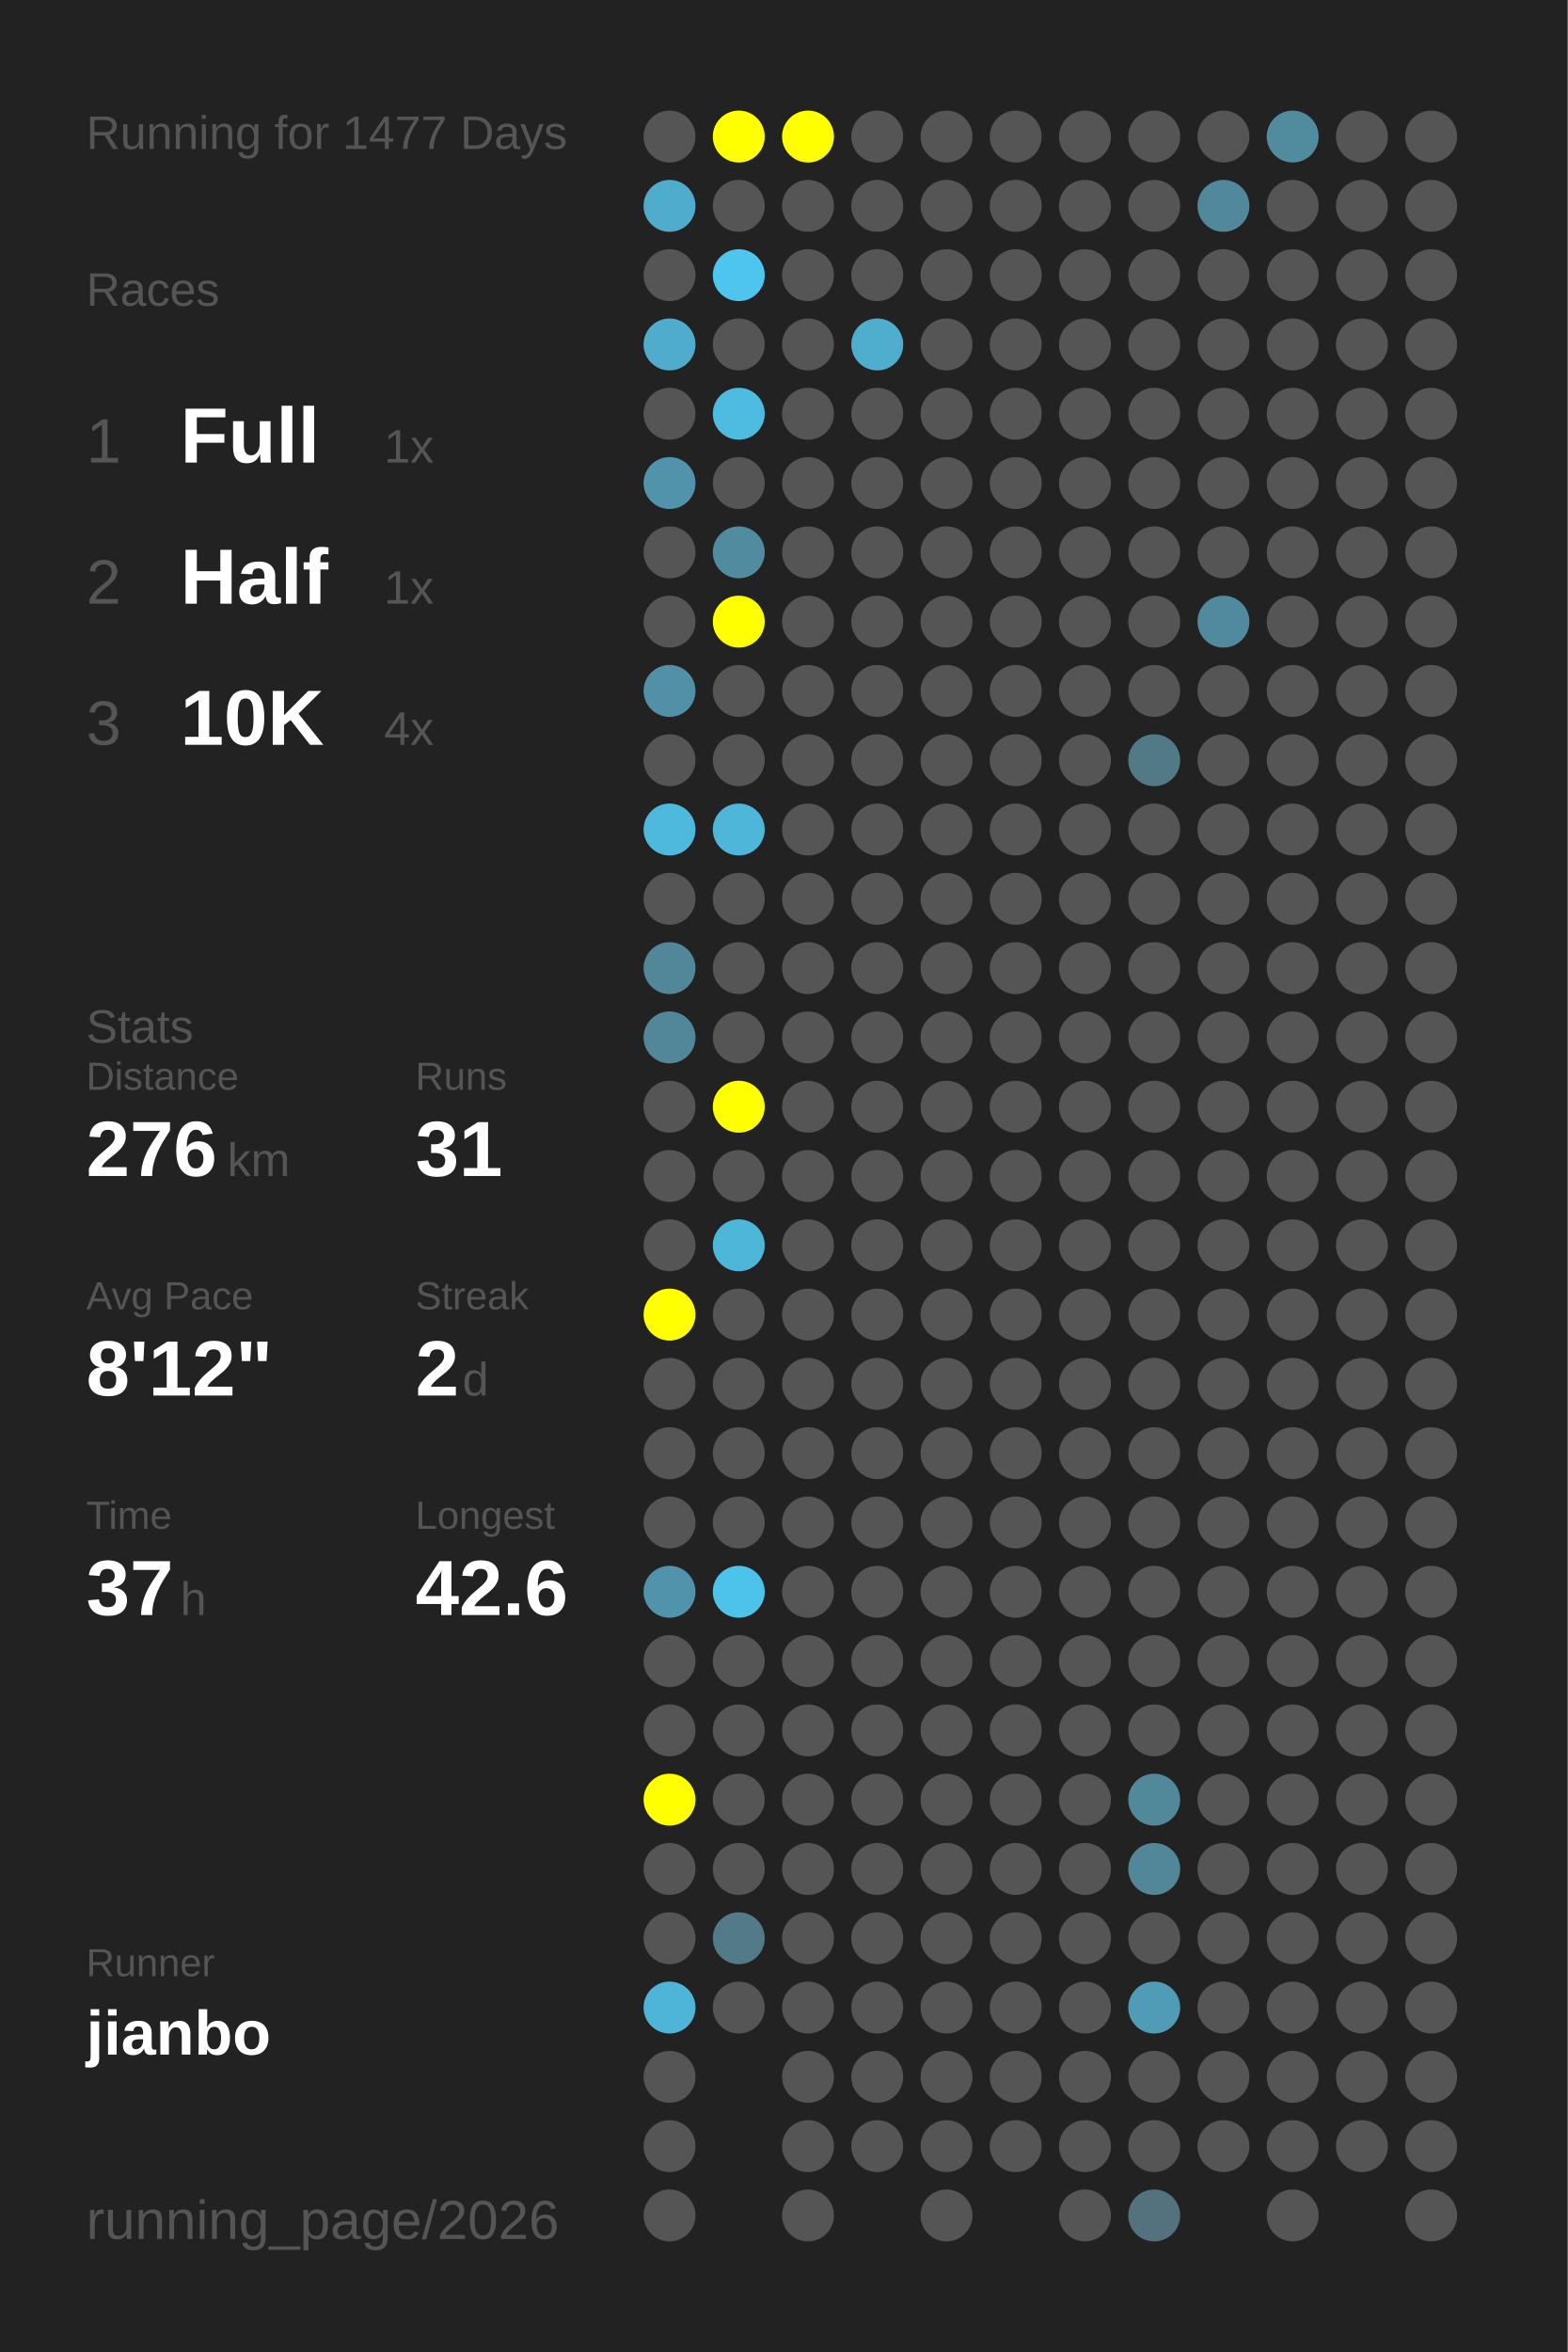
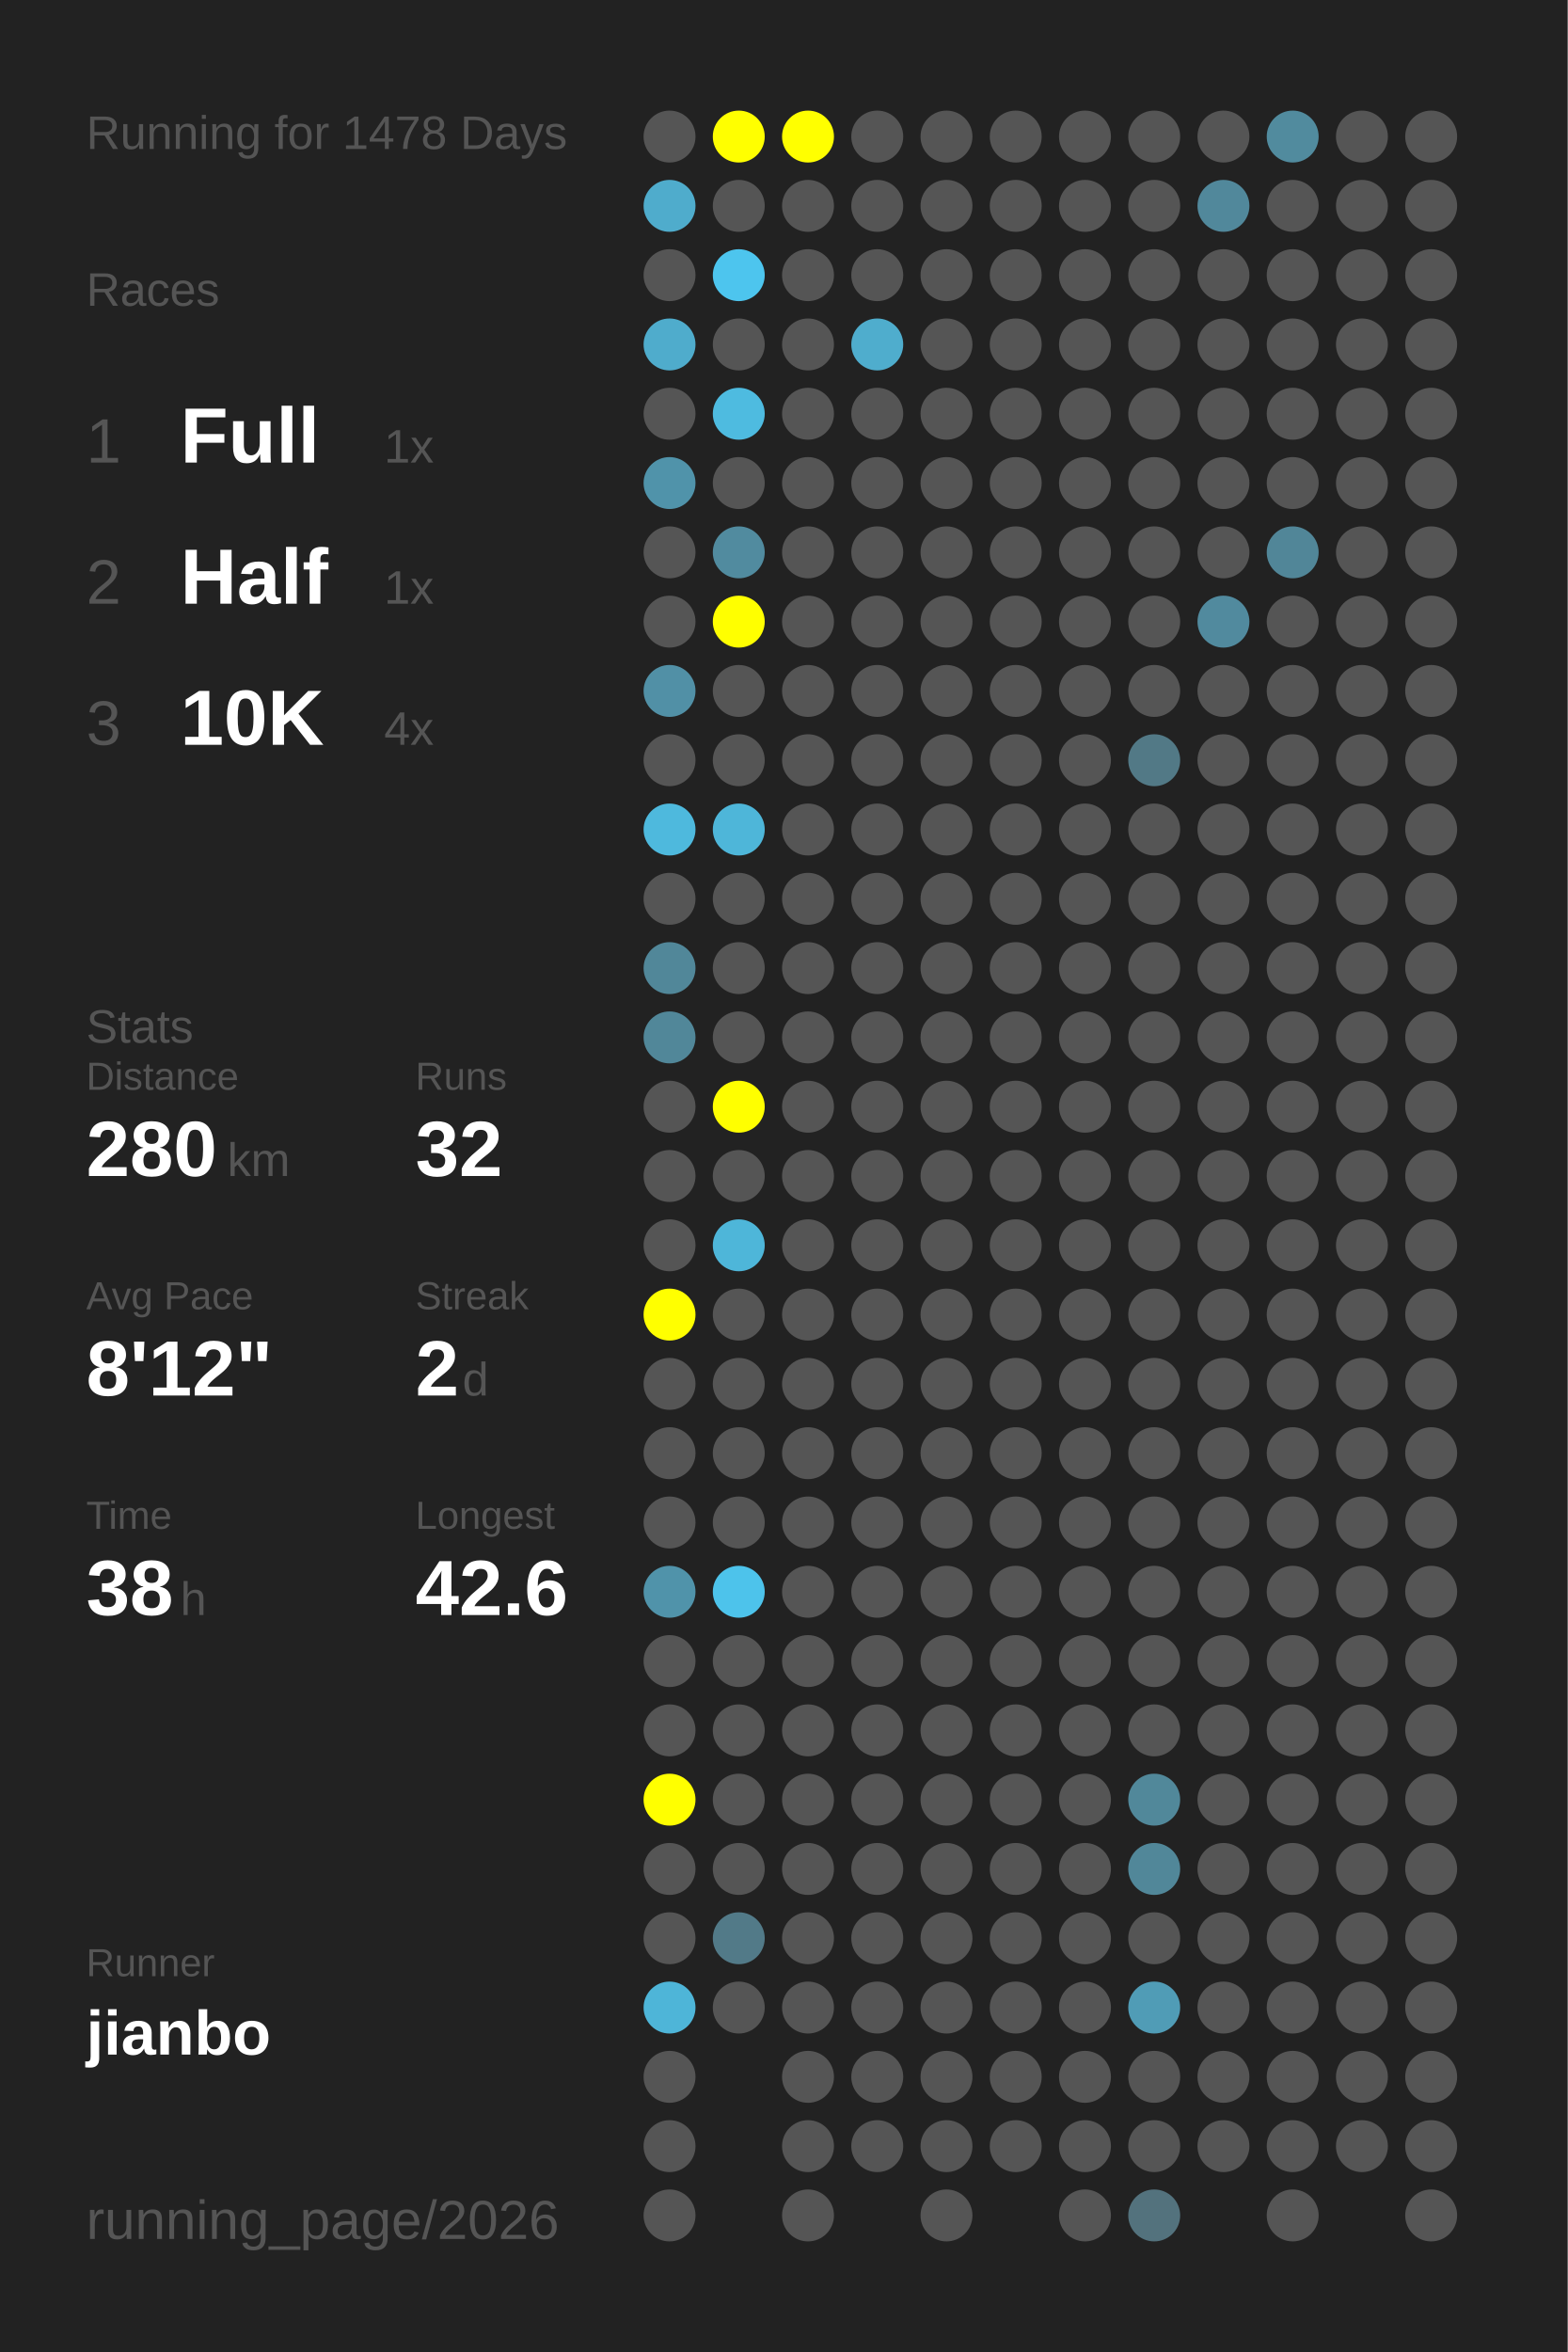
<svg xmlns="http://www.w3.org/2000/svg" baseProfile="full" height="300mm" version="1.1" viewBox="0,0,200,300" width="200mm">
  <defs />
  <rect fill="#222222" height="300" width="200" x="0" y="0" />
-   <text fill="#555555" style="font-size:6px; font-family:Arial;" x="11" y="19">Running for 1477 Days</text>
+   <text fill="#555555" style="font-size:6px; font-family:Arial;" x="11" y="19">Running for 1478 Days</text>
  <text fill="#555555" style="font-size:6px; font-family:Arial;" x="11" y="39">Races</text>
  <text fill="#555555" style="font-size:8px; font-family:Arial;" x="11" y="59">1</text>
  <text fill="#FFFFFF" style="font-size:10px; font-family:Arial; font-weight:bold;" x="23" y="59">Full</text>
  <text fill="#555555" style="font-size:6px; font-family:Arial;" x="49" y="59">1x</text>
  <text fill="#555555" style="font-size:8px; font-family:Arial;" x="11" y="77">2</text>
  <text fill="#FFFFFF" style="font-size:10px; font-family:Arial; font-weight:bold;" x="23" y="77">Half</text>
  <text fill="#555555" style="font-size:6px; font-family:Arial;" x="49" y="77">1x</text>
  <text fill="#555555" style="font-size:8px; font-family:Arial;" x="11" y="95">3</text>
  <text fill="#FFFFFF" style="font-size:10px; font-family:Arial; font-weight:bold;" x="23" y="95">10K</text>
  <text fill="#555555" style="font-size:6px; font-family:Arial;" x="49" y="95">4x</text>
  <text fill="#555555" style="font-size:6px; font-family:Arial;" x="11" y="133">Stats</text>
  <text fill="#555555" style="font-size:5px; font-family:Arial;" x="11" y="139">Distance</text>
-   <text fill="#FFFFFF" style="font-size:10px; font-family:Arial; font-weight:bold;" x="11" y="150">276</text>
+   <text fill="#FFFFFF" style="font-size:10px; font-family:Arial; font-weight:bold;" x="11" y="150">280</text>
  <text fill="#555555" style="font-size:6px; font-family:Arial;" x="29" y="150">km</text>
  <text fill="#555555" style="font-size:5px; font-family:Arial;" x="53" y="139">Runs</text>
-   <text fill="#FFFFFF" style="font-size:10px; font-family:Arial; font-weight:bold;" x="53" y="150">31</text>
+   <text fill="#FFFFFF" style="font-size:10px; font-family:Arial; font-weight:bold;" x="53" y="150">32</text>
  <text fill="#555555" style="font-size:5px; font-family:Arial;" x="11" y="167">Avg Pace</text>
  <text fill="#FFFFFF" style="font-size:10px; font-family:Arial; font-weight:bold;" x="11" y="178">8'12"</text>
  <text fill="#555555" style="font-size:5px; font-family:Arial;" x="53" y="167">Streak</text>
  <text fill="#FFFFFF" style="font-size:10px; font-family:Arial; font-weight:bold;" x="53" y="178">2</text>
  <text fill="#555555" style="font-size:6px; font-family:Arial;" x="59" y="178">d</text>
  <text fill="#555555" style="font-size:5px; font-family:Arial;" x="11" y="195">Time</text>
-   <text fill="#FFFFFF" style="font-size:10px; font-family:Arial; font-weight:bold;" x="11" y="206">37</text>
+   <text fill="#FFFFFF" style="font-size:10px; font-family:Arial; font-weight:bold;" x="11" y="206">38</text>
  <text fill="#555555" style="font-size:6px; font-family:Arial;" x="23" y="206">h</text>
  <text fill="#555555" style="font-size:5px; font-family:Arial;" x="53" y="195">Longest</text>
  <text fill="#FFFFFF" style="font-size:10px; font-family:Arial; font-weight:bold;" x="53" y="206">42.6</text>
  <text fill="#555555" style="font-size:5px; font-family:Arial;" x="11" y="252.065">Runner</text>
  <text fill="#FFFFFF" style="font-size:8px; font-family:Arial; font-weight:bold;" x="11" y="262.065">jianbo</text>
  <text fill="#555555" style="font-size:7px; font-family:Arial;" x="11" y="285.581">running_page/2026</text>
  <circle cx="85.417" cy="17.419" fill="#555555" r="3.312" />
  <circle cx="85.417" cy="26.258" fill="#4faccc" r="3.312" />
  <circle cx="85.417" cy="35.097" fill="#555555" r="3.312" />
  <circle cx="85.417" cy="43.935" fill="#4faccc" r="3.312" />
  <circle cx="85.417" cy="52.774" fill="#555555" r="3.312" />
  <circle cx="85.417" cy="61.613" fill="#5093aa" r="3.312" />
  <circle cx="85.417" cy="70.452" fill="#555555" r="3.312" />
  <circle cx="85.417" cy="79.29" fill="#555555" r="3.312" />
  <circle cx="85.417" cy="88.129" fill="#5190a6" r="3.312" />
  <circle cx="85.417" cy="96.968" fill="#555555" r="3.312" />
  <circle cx="85.417" cy="105.806" fill="#4eb9dd" r="3.312" />
  <circle cx="85.417" cy="114.645" fill="#555555" r="3.312" />
  <circle cx="85.417" cy="123.484" fill="#518799" r="3.312" />
  <circle cx="85.417" cy="132.323" fill="#518799" r="3.312" />
  <circle cx="85.417" cy="141.161" fill="#555555" r="3.312" />
  <circle cx="85.417" cy="150" fill="#555555" r="3.312" />
  <circle cx="85.417" cy="158.839" fill="#555555" r="3.312" />
  <circle cx="85.417" cy="167.677" fill="#FFFF00" r="3.312" />
  <circle cx="85.417" cy="176.516" fill="#555555" r="3.312" />
  <circle cx="85.417" cy="185.355" fill="#555555" r="3.312" />
  <circle cx="85.417" cy="194.194" fill="#555555" r="3.312" />
  <circle cx="85.417" cy="203.032" fill="#5093aa" r="3.312" />
  <circle cx="85.417" cy="211.871" fill="#555555" r="3.312" />
  <circle cx="85.417" cy="220.71" fill="#555555" r="3.312" />
  <circle cx="85.417" cy="229.548" fill="#FFFF00" r="3.312" />
  <circle cx="85.417" cy="238.387" fill="#555555" r="3.312" />
  <circle cx="85.417" cy="247.226" fill="#555555" r="3.312" />
  <circle cx="85.417" cy="256.065" fill="#4eb5d8" r="3.312" />
  <circle cx="85.417" cy="264.903" fill="#555555" r="3.312" />
  <circle cx="85.417" cy="273.742" fill="#555555" r="3.312" />
  <circle cx="85.417" cy="282.581" fill="#555555" r="3.312" />
  <circle cx="94.25" cy="17.419" fill="#FFFF00" r="3.312" />
  <circle cx="94.25" cy="26.258" fill="#555555" r="3.312" />
  <circle cx="94.25" cy="35.097" fill="#4dc5ee" r="3.312" />
  <circle cx="94.25" cy="43.935" fill="#555555" r="3.312" />
  <circle cx="94.25" cy="52.774" fill="#4ebbe0" r="3.312" />
  <circle cx="94.25" cy="61.613" fill="#555555" r="3.312" />
  <circle cx="94.25" cy="70.452" fill="#518b9f" r="3.312" />
  <circle cx="94.25" cy="79.29" fill="#FFFF00" r="3.312" />
  <circle cx="94.25" cy="88.129" fill="#555555" r="3.312" />
  <circle cx="94.25" cy="96.968" fill="#555555" r="3.312" />
  <circle cx="94.25" cy="105.806" fill="#4eb6d9" r="3.312" />
  <circle cx="94.25" cy="114.645" fill="#555555" r="3.312" />
  <circle cx="94.25" cy="123.484" fill="#555555" r="3.312" />
  <circle cx="94.25" cy="132.323" fill="#555555" r="3.312" />
  <circle cx="94.25" cy="141.161" fill="#FFFF00" r="3.312" />
  <circle cx="94.25" cy="150" fill="#555555" r="3.312" />
  <circle cx="94.25" cy="158.839" fill="#4eb6d9" r="3.312" />
  <circle cx="94.25" cy="167.677" fill="#555555" r="3.312" />
  <circle cx="94.25" cy="176.516" fill="#555555" r="3.312" />
  <circle cx="94.25" cy="185.355" fill="#555555" r="3.312" />
  <circle cx="94.25" cy="194.194" fill="#555555" r="3.312" />
  <circle cx="94.25" cy="203.032" fill="#4dc3eb" r="3.312" />
  <circle cx="94.25" cy="211.871" fill="#555555" r="3.312" />
  <circle cx="94.25" cy="220.71" fill="#555555" r="3.312" />
  <circle cx="94.25" cy="229.548" fill="#555555" r="3.312" />
  <circle cx="94.25" cy="238.387" fill="#555555" r="3.312" />
  <circle cx="94.25" cy="247.226" fill="#527a88" r="3.312" />
  <circle cx="94.25" cy="256.065" fill="#555555" r="3.312" />
  <circle cx="103.083" cy="17.419" fill="#FFFF00" r="3.312" />
  <circle cx="103.083" cy="26.258" fill="#555555" r="3.312" />
  <circle cx="103.083" cy="35.097" fill="#555555" r="3.312" />
  <circle cx="103.083" cy="43.935" fill="#555555" r="3.312" />
  <circle cx="103.083" cy="52.774" fill="#555555" r="3.312" />
  <circle cx="103.083" cy="61.613" fill="#555555" r="3.312" />
  <circle cx="103.083" cy="70.452" fill="#555555" r="3.312" />
  <circle cx="103.083" cy="79.29" fill="#555555" r="3.312" />
  <circle cx="103.083" cy="88.129" fill="#555555" r="3.312" />
  <circle cx="103.083" cy="96.968" fill="#555555" r="3.312" />
  <circle cx="103.083" cy="105.806" fill="#555555" r="3.312" />
  <circle cx="103.083" cy="114.645" fill="#555555" r="3.312" />
  <circle cx="103.083" cy="123.484" fill="#555555" r="3.312" />
  <circle cx="103.083" cy="132.323" fill="#555555" r="3.312" />
  <circle cx="103.083" cy="141.161" fill="#555555" r="3.312" />
  <circle cx="103.083" cy="150" fill="#555555" r="3.312" />
  <circle cx="103.083" cy="158.839" fill="#555555" r="3.312" />
  <circle cx="103.083" cy="167.677" fill="#555555" r="3.312" />
  <circle cx="103.083" cy="176.516" fill="#555555" r="3.312" />
  <circle cx="103.083" cy="185.355" fill="#555555" r="3.312" />
  <circle cx="103.083" cy="194.194" fill="#555555" r="3.312" />
  <circle cx="103.083" cy="203.032" fill="#555555" r="3.312" />
  <circle cx="103.083" cy="211.871" fill="#555555" r="3.312" />
  <circle cx="103.083" cy="220.71" fill="#555555" r="3.312" />
  <circle cx="103.083" cy="229.548" fill="#555555" r="3.312" />
  <circle cx="103.083" cy="238.387" fill="#555555" r="3.312" />
  <circle cx="103.083" cy="247.226" fill="#555555" r="3.312" />
  <circle cx="103.083" cy="256.065" fill="#555555" r="3.312" />
  <circle cx="103.083" cy="264.903" fill="#555555" r="3.312" />
  <circle cx="103.083" cy="273.742" fill="#555555" r="3.312" />
  <circle cx="103.083" cy="282.581" fill="#555555" r="3.312" />
  <circle cx="111.917" cy="17.419" fill="#555555" r="3.312" />
  <circle cx="111.917" cy="26.258" fill="#555555" r="3.312" />
  <circle cx="111.917" cy="35.097" fill="#555555" r="3.312" />
  <circle cx="111.917" cy="43.935" fill="#4fadcd" r="3.312" />
  <circle cx="111.917" cy="52.774" fill="#555555" r="3.312" />
  <circle cx="111.917" cy="61.613" fill="#555555" r="3.312" />
  <circle cx="111.917" cy="70.452" fill="#555555" r="3.312" />
  <circle cx="111.917" cy="79.29" fill="#555555" r="3.312" />
  <circle cx="111.917" cy="88.129" fill="#555555" r="3.312" />
  <circle cx="111.917" cy="96.968" fill="#555555" r="3.312" />
  <circle cx="111.917" cy="105.806" fill="#555555" r="3.312" />
  <circle cx="111.917" cy="114.645" fill="#555555" r="3.312" />
  <circle cx="111.917" cy="123.484" fill="#555555" r="3.312" />
  <circle cx="111.917" cy="132.323" fill="#555555" r="3.312" />
  <circle cx="111.917" cy="141.161" fill="#555555" r="3.312" />
  <circle cx="111.917" cy="150" fill="#555555" r="3.312" />
  <circle cx="111.917" cy="158.839" fill="#555555" r="3.312" />
  <circle cx="111.917" cy="167.677" fill="#555555" r="3.312" />
  <circle cx="111.917" cy="176.516" fill="#555555" r="3.312" />
  <circle cx="111.917" cy="185.355" fill="#555555" r="3.312" />
  <circle cx="111.917" cy="194.194" fill="#555555" r="3.312" />
  <circle cx="111.917" cy="203.032" fill="#555555" r="3.312" />
  <circle cx="111.917" cy="211.871" fill="#555555" r="3.312" />
  <circle cx="111.917" cy="220.71" fill="#555555" r="3.312" />
  <circle cx="111.917" cy="229.548" fill="#555555" r="3.312" />
  <circle cx="111.917" cy="238.387" fill="#555555" r="3.312" />
  <circle cx="111.917" cy="247.226" fill="#555555" r="3.312" />
  <circle cx="111.917" cy="256.065" fill="#555555" r="3.312" />
  <circle cx="111.917" cy="264.903" fill="#555555" r="3.312" />
  <circle cx="111.917" cy="273.742" fill="#555555" r="3.312" />
  <circle cx="120.75" cy="17.419" fill="#555555" r="3.312" />
  <circle cx="120.75" cy="26.258" fill="#555555" r="3.312" />
  <circle cx="120.75" cy="35.097" fill="#555555" r="3.312" />
  <circle cx="120.75" cy="43.935" fill="#555555" r="3.312" />
  <circle cx="120.75" cy="52.774" fill="#555555" r="3.312" />
  <circle cx="120.75" cy="61.613" fill="#555555" r="3.312" />
  <circle cx="120.75" cy="70.452" fill="#555555" r="3.312" />
  <circle cx="120.75" cy="79.29" fill="#555555" r="3.312" />
  <circle cx="120.75" cy="88.129" fill="#555555" r="3.312" />
  <circle cx="120.75" cy="96.968" fill="#555555" r="3.312" />
  <circle cx="120.75" cy="105.806" fill="#555555" r="3.312" />
  <circle cx="120.75" cy="114.645" fill="#555555" r="3.312" />
  <circle cx="120.75" cy="123.484" fill="#555555" r="3.312" />
  <circle cx="120.75" cy="132.323" fill="#555555" r="3.312" />
  <circle cx="120.75" cy="141.161" fill="#555555" r="3.312" />
  <circle cx="120.75" cy="150" fill="#555555" r="3.312" />
  <circle cx="120.75" cy="158.839" fill="#555555" r="3.312" />
  <circle cx="120.75" cy="167.677" fill="#555555" r="3.312" />
  <circle cx="120.75" cy="176.516" fill="#555555" r="3.312" />
  <circle cx="120.75" cy="185.355" fill="#555555" r="3.312" />
  <circle cx="120.75" cy="194.194" fill="#555555" r="3.312" />
  <circle cx="120.75" cy="203.032" fill="#555555" r="3.312" />
  <circle cx="120.75" cy="211.871" fill="#555555" r="3.312" />
  <circle cx="120.75" cy="220.71" fill="#555555" r="3.312" />
  <circle cx="120.75" cy="229.548" fill="#555555" r="3.312" />
  <circle cx="120.75" cy="238.387" fill="#555555" r="3.312" />
  <circle cx="120.75" cy="247.226" fill="#555555" r="3.312" />
  <circle cx="120.75" cy="256.065" fill="#555555" r="3.312" />
  <circle cx="120.75" cy="264.903" fill="#555555" r="3.312" />
  <circle cx="120.75" cy="273.742" fill="#555555" r="3.312" />
  <circle cx="120.75" cy="282.581" fill="#555555" r="3.312" />
  <circle cx="129.583" cy="17.419" fill="#555555" r="3.312" />
  <circle cx="129.583" cy="26.258" fill="#555555" r="3.312" />
  <circle cx="129.583" cy="35.097" fill="#555555" r="3.312" />
  <circle cx="129.583" cy="43.935" fill="#555555" r="3.312" />
  <circle cx="129.583" cy="52.774" fill="#555555" r="3.312" />
  <circle cx="129.583" cy="61.613" fill="#555555" r="3.312" />
  <circle cx="129.583" cy="70.452" fill="#555555" r="3.312" />
  <circle cx="129.583" cy="79.29" fill="#555555" r="3.312" />
  <circle cx="129.583" cy="88.129" fill="#555555" r="3.312" />
  <circle cx="129.583" cy="96.968" fill="#555555" r="3.312" />
  <circle cx="129.583" cy="105.806" fill="#555555" r="3.312" />
  <circle cx="129.583" cy="114.645" fill="#555555" r="3.312" />
  <circle cx="129.583" cy="123.484" fill="#555555" r="3.312" />
  <circle cx="129.583" cy="132.323" fill="#555555" r="3.312" />
  <circle cx="129.583" cy="141.161" fill="#555555" r="3.312" />
  <circle cx="129.583" cy="150" fill="#555555" r="3.312" />
  <circle cx="129.583" cy="158.839" fill="#555555" r="3.312" />
  <circle cx="129.583" cy="167.677" fill="#555555" r="3.312" />
  <circle cx="129.583" cy="176.516" fill="#555555" r="3.312" />
  <circle cx="129.583" cy="185.355" fill="#555555" r="3.312" />
  <circle cx="129.583" cy="194.194" fill="#555555" r="3.312" />
  <circle cx="129.583" cy="203.032" fill="#555555" r="3.312" />
  <circle cx="129.583" cy="211.871" fill="#555555" r="3.312" />
  <circle cx="129.583" cy="220.71" fill="#555555" r="3.312" />
  <circle cx="129.583" cy="229.548" fill="#555555" r="3.312" />
  <circle cx="129.583" cy="238.387" fill="#555555" r="3.312" />
  <circle cx="129.583" cy="247.226" fill="#555555" r="3.312" />
  <circle cx="129.583" cy="256.065" fill="#555555" r="3.312" />
  <circle cx="129.583" cy="264.903" fill="#555555" r="3.312" />
  <circle cx="129.583" cy="273.742" fill="#555555" r="3.312" />
  <circle cx="138.417" cy="17.419" fill="#555555" r="3.312" />
  <circle cx="138.417" cy="26.258" fill="#555555" r="3.312" />
  <circle cx="138.417" cy="35.097" fill="#555555" r="3.312" />
  <circle cx="138.417" cy="43.935" fill="#555555" r="3.312" />
  <circle cx="138.417" cy="52.774" fill="#555555" r="3.312" />
  <circle cx="138.417" cy="61.613" fill="#555555" r="3.312" />
  <circle cx="138.417" cy="70.452" fill="#555555" r="3.312" />
  <circle cx="138.417" cy="79.29" fill="#555555" r="3.312" />
  <circle cx="138.417" cy="88.129" fill="#555555" r="3.312" />
  <circle cx="138.417" cy="96.968" fill="#555555" r="3.312" />
  <circle cx="138.417" cy="105.806" fill="#555555" r="3.312" />
  <circle cx="138.417" cy="114.645" fill="#555555" r="3.312" />
  <circle cx="138.417" cy="123.484" fill="#555555" r="3.312" />
  <circle cx="138.417" cy="132.323" fill="#555555" r="3.312" />
  <circle cx="138.417" cy="141.161" fill="#555555" r="3.312" />
  <circle cx="138.417" cy="150" fill="#555555" r="3.312" />
  <circle cx="138.417" cy="158.839" fill="#555555" r="3.312" />
  <circle cx="138.417" cy="167.677" fill="#555555" r="3.312" />
  <circle cx="138.417" cy="176.516" fill="#555555" r="3.312" />
  <circle cx="138.417" cy="185.355" fill="#555555" r="3.312" />
  <circle cx="138.417" cy="194.194" fill="#555555" r="3.312" />
  <circle cx="138.417" cy="203.032" fill="#555555" r="3.312" />
  <circle cx="138.417" cy="211.871" fill="#555555" r="3.312" />
  <circle cx="138.417" cy="220.71" fill="#555555" r="3.312" />
  <circle cx="138.417" cy="229.548" fill="#555555" r="3.312" />
  <circle cx="138.417" cy="238.387" fill="#555555" r="3.312" />
  <circle cx="138.417" cy="247.226" fill="#555555" r="3.312" />
  <circle cx="138.417" cy="256.065" fill="#555555" r="3.312" />
  <circle cx="138.417" cy="264.903" fill="#555555" r="3.312" />
  <circle cx="138.417" cy="273.742" fill="#555555" r="3.312" />
  <circle cx="138.417" cy="282.581" fill="#555555" r="3.312" />
  <circle cx="147.25" cy="17.419" fill="#555555" r="3.312" />
  <circle cx="147.25" cy="26.258" fill="#555555" r="3.312" />
  <circle cx="147.25" cy="35.097" fill="#555555" r="3.312" />
  <circle cx="147.25" cy="43.935" fill="#555555" r="3.312" />
  <circle cx="147.25" cy="52.774" fill="#555555" r="3.312" />
  <circle cx="147.25" cy="61.613" fill="#555555" r="3.312" />
  <circle cx="147.25" cy="70.452" fill="#555555" r="3.312" />
  <circle cx="147.25" cy="79.29" fill="#555555" r="3.312" />
  <circle cx="147.25" cy="88.129" fill="#555555" r="3.312" />
  <circle cx="147.25" cy="96.968" fill="#527986" r="3.312" />
  <circle cx="147.25" cy="105.806" fill="#555555" r="3.312" />
  <circle cx="147.25" cy="114.645" fill="#555555" r="3.312" />
  <circle cx="147.25" cy="123.484" fill="#555555" r="3.312" />
  <circle cx="147.25" cy="132.323" fill="#555555" r="3.312" />
  <circle cx="147.25" cy="141.161" fill="#555555" r="3.312" />
  <circle cx="147.25" cy="150" fill="#555555" r="3.312" />
  <circle cx="147.25" cy="158.839" fill="#555555" r="3.312" />
  <circle cx="147.25" cy="167.677" fill="#555555" r="3.312" />
  <circle cx="147.25" cy="176.516" fill="#555555" r="3.312" />
  <circle cx="147.25" cy="185.355" fill="#555555" r="3.312" />
  <circle cx="147.25" cy="194.194" fill="#555555" r="3.312" />
  <circle cx="147.25" cy="203.032" fill="#555555" r="3.312" />
  <circle cx="147.25" cy="211.871" fill="#555555" r="3.312" />
  <circle cx="147.25" cy="220.71" fill="#555555" r="3.312" />
  <circle cx="147.25" cy="229.548" fill="#51889a" r="3.312" />
  <circle cx="147.25" cy="238.387" fill="#518799" r="3.312" />
  <circle cx="147.25" cy="247.226" fill="#555555" r="3.312" />
  <circle cx="147.25" cy="256.065" fill="#509cb6" r="3.312" />
  <circle cx="147.25" cy="264.903" fill="#555555" r="3.312" />
  <circle cx="147.25" cy="273.742" fill="#555555" r="3.312" />
  <circle cx="147.25" cy="282.581" fill="#53727d" r="3.312" />
  <circle cx="156.083" cy="17.419" fill="#555555" r="3.312" />
  <circle cx="156.083" cy="26.258" fill="#51889b" r="3.312" />
  <circle cx="156.083" cy="35.097" fill="#555555" r="3.312" />
  <circle cx="156.083" cy="43.935" fill="#555555" r="3.312" />
  <circle cx="156.083" cy="52.774" fill="#555555" r="3.312" />
  <circle cx="156.083" cy="61.613" fill="#555555" r="3.312" />
  <circle cx="156.083" cy="70.452" fill="#555555" r="3.312" />
  <circle cx="156.083" cy="79.29" fill="#518a9e" r="3.312" />
  <circle cx="156.083" cy="88.129" fill="#555555" r="3.312" />
  <circle cx="156.083" cy="96.968" fill="#555555" r="3.312" />
  <circle cx="156.083" cy="105.806" fill="#555555" r="3.312" />
  <circle cx="156.083" cy="114.645" fill="#555555" r="3.312" />
  <circle cx="156.083" cy="123.484" fill="#555555" r="3.312" />
  <circle cx="156.083" cy="132.323" fill="#555555" r="3.312" />
  <circle cx="156.083" cy="141.161" fill="#555555" r="3.312" />
  <circle cx="156.083" cy="150" fill="#555555" r="3.312" />
  <circle cx="156.083" cy="158.839" fill="#555555" r="3.312" />
  <circle cx="156.083" cy="167.677" fill="#555555" r="3.312" />
  <circle cx="156.083" cy="176.516" fill="#555555" r="3.312" />
  <circle cx="156.083" cy="185.355" fill="#555555" r="3.312" />
  <circle cx="156.083" cy="194.194" fill="#555555" r="3.312" />
  <circle cx="156.083" cy="203.032" fill="#555555" r="3.312" />
  <circle cx="156.083" cy="211.871" fill="#555555" r="3.312" />
  <circle cx="156.083" cy="220.71" fill="#555555" r="3.312" />
  <circle cx="156.083" cy="229.548" fill="#555555" r="3.312" />
  <circle cx="156.083" cy="238.387" fill="#555555" r="3.312" />
  <circle cx="156.083" cy="247.226" fill="#555555" r="3.312" />
  <circle cx="156.083" cy="256.065" fill="#555555" r="3.312" />
  <circle cx="156.083" cy="264.903" fill="#555555" r="3.312" />
  <circle cx="156.083" cy="273.742" fill="#555555" r="3.312" />
  <circle cx="164.917" cy="17.419" fill="#518b9e" r="3.312" />
  <circle cx="164.917" cy="26.258" fill="#555555" r="3.312" />
  <circle cx="164.917" cy="35.097" fill="#555555" r="3.312" />
  <circle cx="164.917" cy="43.935" fill="#555555" r="3.312" />
  <circle cx="164.917" cy="52.774" fill="#555555" r="3.312" />
  <circle cx="164.917" cy="61.613" fill="#555555" r="3.312" />
-   <circle cx="164.917" cy="70.452" fill="#555555" r="3.312" />
+   <circle cx="164.917" cy="70.452" fill="#518698" r="3.312" />
  <circle cx="164.917" cy="79.29" fill="#555555" r="3.312" />
  <circle cx="164.917" cy="88.129" fill="#555555" r="3.312" />
  <circle cx="164.917" cy="96.968" fill="#555555" r="3.312" />
  <circle cx="164.917" cy="105.806" fill="#555555" r="3.312" />
  <circle cx="164.917" cy="114.645" fill="#555555" r="3.312" />
  <circle cx="164.917" cy="123.484" fill="#555555" r="3.312" />
  <circle cx="164.917" cy="132.323" fill="#555555" r="3.312" />
  <circle cx="164.917" cy="141.161" fill="#555555" r="3.312" />
  <circle cx="164.917" cy="150" fill="#555555" r="3.312" />
  <circle cx="164.917" cy="158.839" fill="#555555" r="3.312" />
  <circle cx="164.917" cy="167.677" fill="#555555" r="3.312" />
  <circle cx="164.917" cy="176.516" fill="#555555" r="3.312" />
  <circle cx="164.917" cy="185.355" fill="#555555" r="3.312" />
  <circle cx="164.917" cy="194.194" fill="#555555" r="3.312" />
  <circle cx="164.917" cy="203.032" fill="#555555" r="3.312" />
  <circle cx="164.917" cy="211.871" fill="#555555" r="3.312" />
  <circle cx="164.917" cy="220.71" fill="#555555" r="3.312" />
  <circle cx="164.917" cy="229.548" fill="#555555" r="3.312" />
  <circle cx="164.917" cy="238.387" fill="#555555" r="3.312" />
  <circle cx="164.917" cy="247.226" fill="#555555" r="3.312" />
  <circle cx="164.917" cy="256.065" fill="#555555" r="3.312" />
  <circle cx="164.917" cy="264.903" fill="#555555" r="3.312" />
  <circle cx="164.917" cy="273.742" fill="#555555" r="3.312" />
  <circle cx="164.917" cy="282.581" fill="#555555" r="3.312" />
  <circle cx="173.75" cy="17.419" fill="#555555" r="3.312" />
  <circle cx="173.75" cy="26.258" fill="#555555" r="3.312" />
  <circle cx="173.75" cy="35.097" fill="#555555" r="3.312" />
  <circle cx="173.75" cy="43.935" fill="#555555" r="3.312" />
  <circle cx="173.75" cy="52.774" fill="#555555" r="3.312" />
  <circle cx="173.75" cy="61.613" fill="#555555" r="3.312" />
  <circle cx="173.75" cy="70.452" fill="#555555" r="3.312" />
  <circle cx="173.75" cy="79.29" fill="#555555" r="3.312" />
  <circle cx="173.75" cy="88.129" fill="#555555" r="3.312" />
  <circle cx="173.75" cy="96.968" fill="#555555" r="3.312" />
  <circle cx="173.75" cy="105.806" fill="#555555" r="3.312" />
  <circle cx="173.75" cy="114.645" fill="#555555" r="3.312" />
  <circle cx="173.75" cy="123.484" fill="#555555" r="3.312" />
  <circle cx="173.75" cy="132.323" fill="#555555" r="3.312" />
  <circle cx="173.75" cy="141.161" fill="#555555" r="3.312" />
  <circle cx="173.75" cy="150" fill="#555555" r="3.312" />
  <circle cx="173.75" cy="158.839" fill="#555555" r="3.312" />
  <circle cx="173.75" cy="167.677" fill="#555555" r="3.312" />
  <circle cx="173.75" cy="176.516" fill="#555555" r="3.312" />
  <circle cx="173.75" cy="185.355" fill="#555555" r="3.312" />
  <circle cx="173.75" cy="194.194" fill="#555555" r="3.312" />
  <circle cx="173.75" cy="203.032" fill="#555555" r="3.312" />
  <circle cx="173.75" cy="211.871" fill="#555555" r="3.312" />
  <circle cx="173.75" cy="220.71" fill="#555555" r="3.312" />
  <circle cx="173.75" cy="229.548" fill="#555555" r="3.312" />
  <circle cx="173.75" cy="238.387" fill="#555555" r="3.312" />
  <circle cx="173.75" cy="247.226" fill="#555555" r="3.312" />
  <circle cx="173.75" cy="256.065" fill="#555555" r="3.312" />
  <circle cx="173.75" cy="264.903" fill="#555555" r="3.312" />
  <circle cx="173.75" cy="273.742" fill="#555555" r="3.312" />
  <circle cx="182.583" cy="17.419" fill="#555555" r="3.312" />
  <circle cx="182.583" cy="26.258" fill="#555555" r="3.312" />
  <circle cx="182.583" cy="35.097" fill="#555555" r="3.312" />
  <circle cx="182.583" cy="43.935" fill="#555555" r="3.312" />
  <circle cx="182.583" cy="52.774" fill="#555555" r="3.312" />
  <circle cx="182.583" cy="61.613" fill="#555555" r="3.312" />
  <circle cx="182.583" cy="70.452" fill="#555555" r="3.312" />
  <circle cx="182.583" cy="79.29" fill="#555555" r="3.312" />
  <circle cx="182.583" cy="88.129" fill="#555555" r="3.312" />
  <circle cx="182.583" cy="96.968" fill="#555555" r="3.312" />
  <circle cx="182.583" cy="105.806" fill="#555555" r="3.312" />
  <circle cx="182.583" cy="114.645" fill="#555555" r="3.312" />
  <circle cx="182.583" cy="123.484" fill="#555555" r="3.312" />
  <circle cx="182.583" cy="132.323" fill="#555555" r="3.312" />
  <circle cx="182.583" cy="141.161" fill="#555555" r="3.312" />
  <circle cx="182.583" cy="150" fill="#555555" r="3.312" />
  <circle cx="182.583" cy="158.839" fill="#555555" r="3.312" />
  <circle cx="182.583" cy="167.677" fill="#555555" r="3.312" />
  <circle cx="182.583" cy="176.516" fill="#555555" r="3.312" />
  <circle cx="182.583" cy="185.355" fill="#555555" r="3.312" />
  <circle cx="182.583" cy="194.194" fill="#555555" r="3.312" />
  <circle cx="182.583" cy="203.032" fill="#555555" r="3.312" />
  <circle cx="182.583" cy="211.871" fill="#555555" r="3.312" />
  <circle cx="182.583" cy="220.71" fill="#555555" r="3.312" />
  <circle cx="182.583" cy="229.548" fill="#555555" r="3.312" />
  <circle cx="182.583" cy="238.387" fill="#555555" r="3.312" />
  <circle cx="182.583" cy="247.226" fill="#555555" r="3.312" />
  <circle cx="182.583" cy="256.065" fill="#555555" r="3.312" />
  <circle cx="182.583" cy="264.903" fill="#555555" r="3.312" />
  <circle cx="182.583" cy="273.742" fill="#555555" r="3.312" />
  <circle cx="182.583" cy="282.581" fill="#555555" r="3.312" />
</svg>
